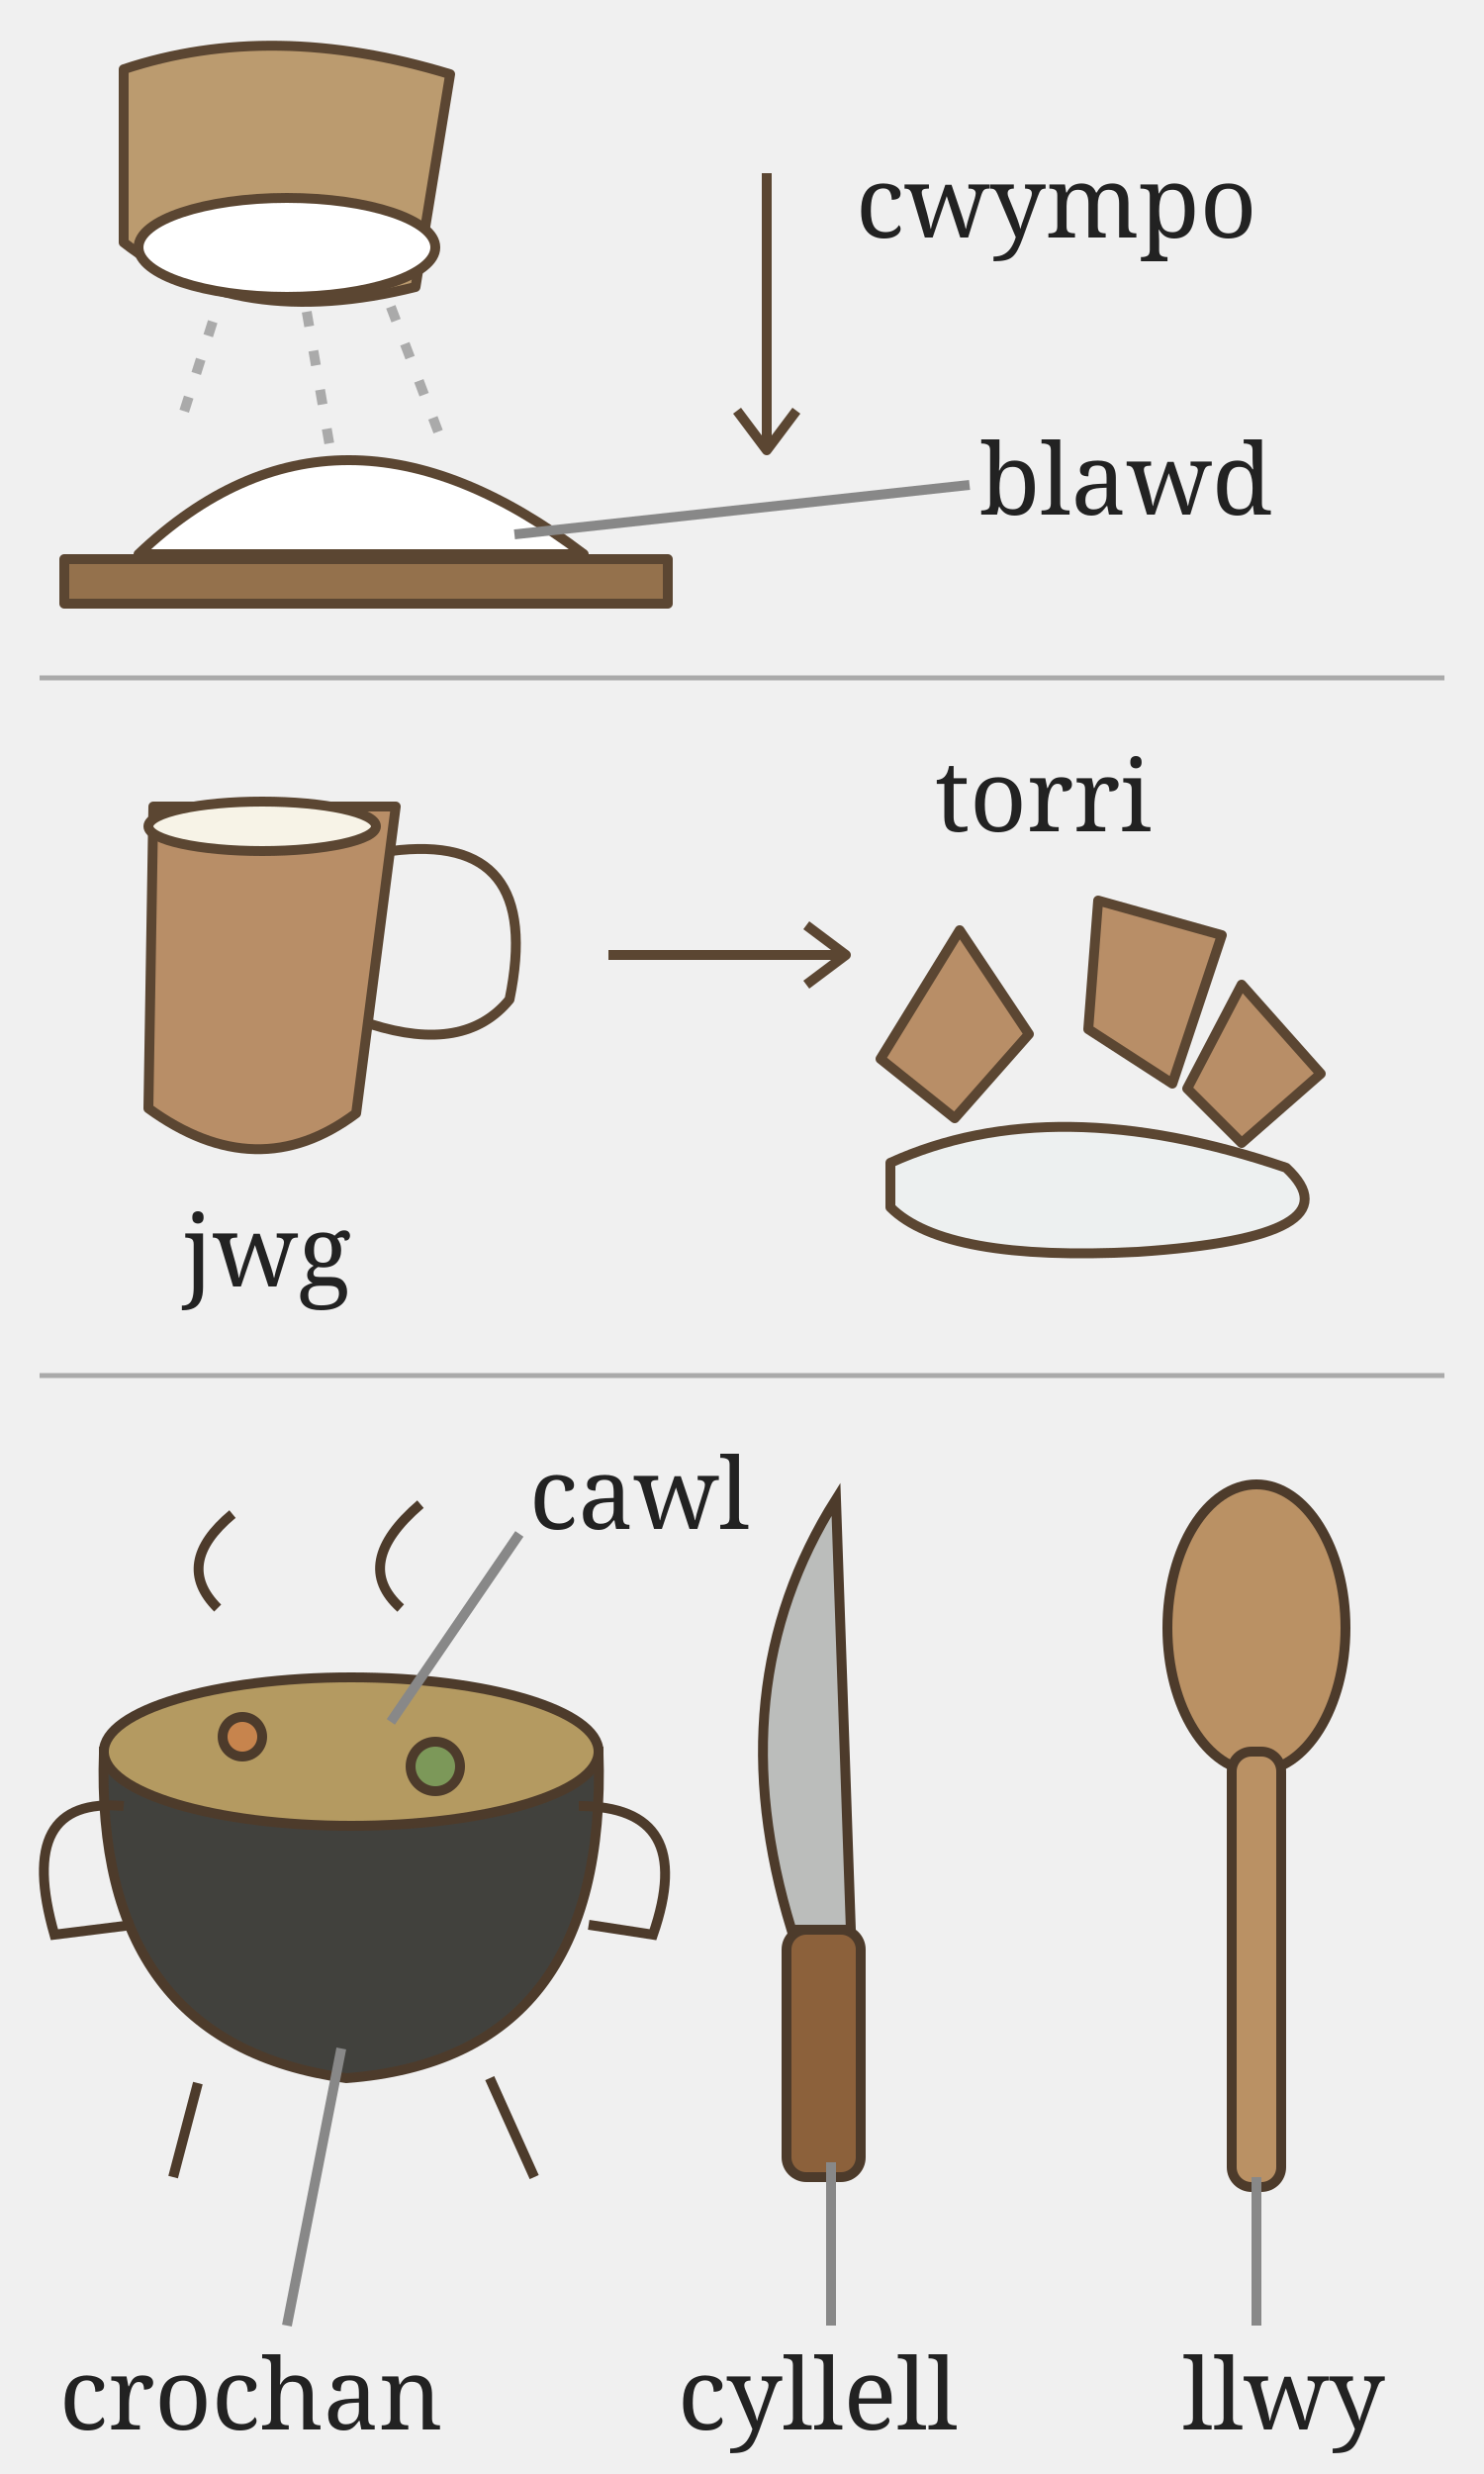
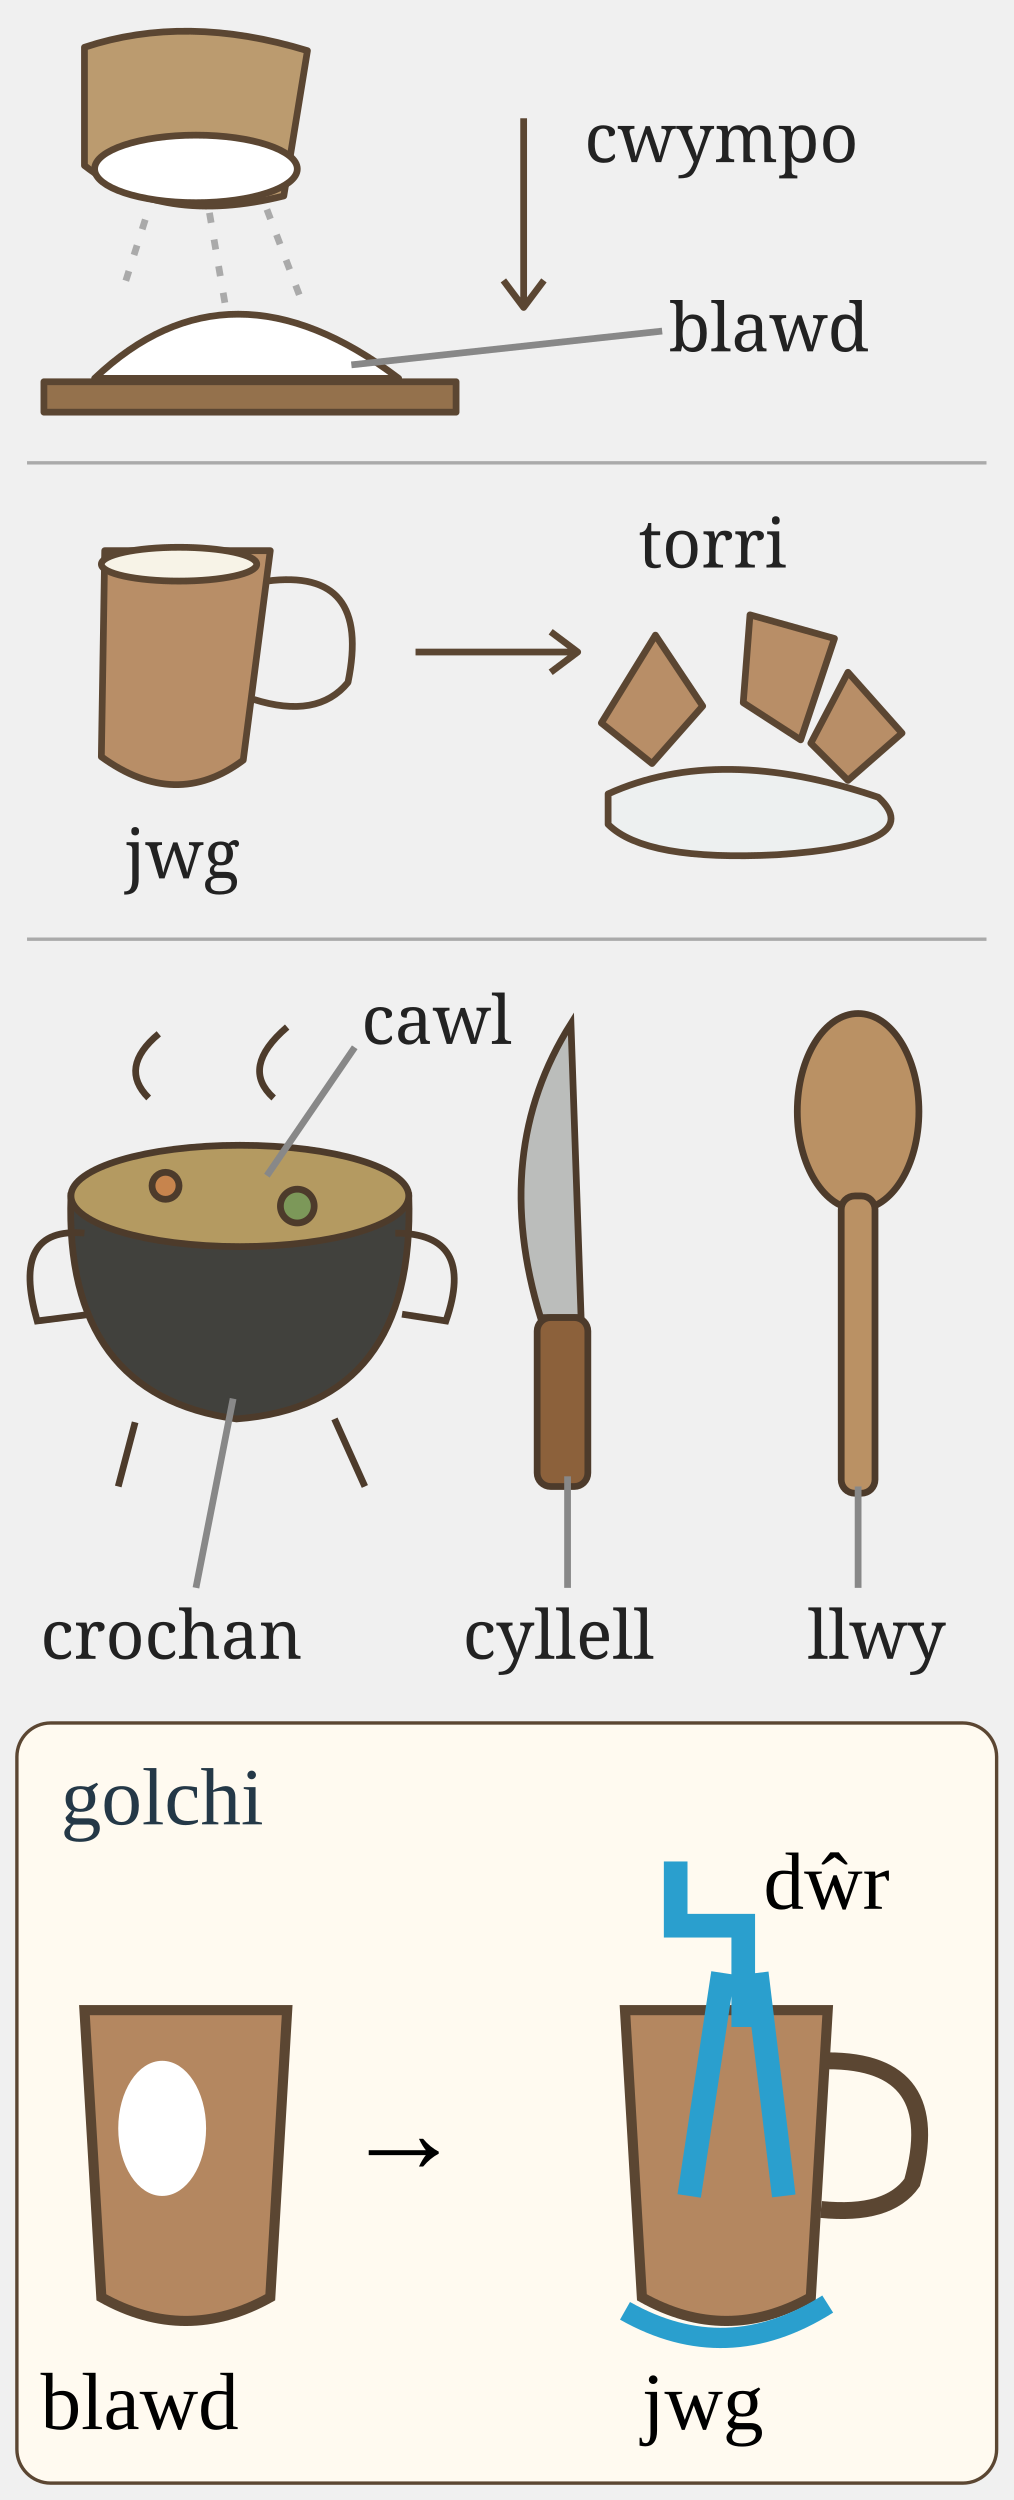
- <svg xmlns="http://www.w3.org/2000/svg" viewBox="0 0 300 500" role="img" aria-labelledby="t d">
+ <svg xmlns="http://www.w3.org/2000/svg" viewBox="0 0 300 740" role="img" aria-labelledby="t d">
  <g stroke="#5b4632" stroke-width="2" stroke-linejoin="round">
    <path d="M25 14 Q55 4 91 15 L84 58 Q48 67 25 49 Z" fill="#bb9b6f" />
    <ellipse cx="58" cy="50" rx="30" ry="10" fill="#fff" />
    <path d="M43 65 L36 87 M62 63 L68 98 M79 62 L90 91" stroke="#aaa" stroke-dasharray="3 5" />
    <path d="M13 113 H135 V122 H13 Z" fill="#94714c" />
    <path d="M28 112 Q68 74 118 112 Z" fill="#fff" />
    <path d="M155 35 V91 M149 83 L155 91 L161 83" fill="none" />
    <path d="M196 98 L104 108" stroke="#888" fill="none" />
  </g>
  <g font-family="Georgia,serif" font-size="20" fill="#222">
    <text x="173" y="48">cwympo</text>
    <text x="198" y="104">blawd</text>
  </g>
  <path d="M8 137 H292" stroke="#aaa" />
  <g stroke="#5b4632" stroke-width="2" stroke-linejoin="round">
    <path d="M31 163 H80 L72 225 Q52 240 30 224 Z" fill="#b88e67" />
    <path d="M79 172 Q110 168 103 202 Q94 213 75 207" fill="none" />
    <ellipse cx="53" cy="167" rx="23" ry="5" fill="#f7f3e7" />
    <path d="M123 193 H171 M163 187 L171 193 L163 199" fill="none" />
    <path d="M194 188 L208 209 L193 226 L178 214 Z M222 182 L247 189 L237 219 L220 208 Z M251 199 L267 217 L251 231 L240 220 Z" fill="#b88e67" />
    <path d="M180 235 Q213 220 260 236 Q275 250 230 253 Q191 255 180 244 Z" fill="#edf0f0" />
  </g>
  <g font-family="Georgia,serif" font-size="20" fill="#222">
    <text x="37" y="260">jwg</text>
    <text x="189" y="168">torri</text>
  </g>
  <path d="M8 278 H292" stroke="#aaa" />
  <g stroke="#4d3b2b" stroke-width="2">
    <path d="M21 354 Q19 413 70 420 Q123 416 121 354 Z" fill="#41413d" />
    <ellipse cx="71" cy="354" rx="50" ry="15" fill="#b49a61" />
    <path d="M25 365 Q3 363 11 391 L27 389 M117 365 Q141 365 132 391 L119 389" fill="none" />
    <path d="M40 421 L35 440 M99 420 L108 440" />
    <circle cx="49" cy="351" r="4" fill="#c7844d" />
    <circle cx="88" cy="357" r="5" fill="#7c9859" />
    <path d="M44 325 Q35 316 47 306 M81 325 Q71 316 85 304" fill="none" />
    <path d="M169 303 Q145 341 160 390 L172 390 Z" fill="#bbbdbb" />
    <rect x="159" y="390" width="15" height="50" rx="4" fill="#8c613b" />
    <ellipse cx="254" cy="329" rx="18" ry="29" fill="#ba9164" />
    <rect x="249" y="354" width="10" height="88" rx="4" fill="#ba9164" />
    <path d="M79 348 L105 310 M69 414 L58 470 M168 437 V470 M254 440 V470" fill="none" stroke="#888" />
  </g>
  <g font-family="Georgia,serif" font-size="20" fill="#222">
    <text x="107" y="309">cawl</text>
    <text x="12" y="491">crochan</text>
    <text x="137" y="491">cyllell</text>
    <text x="239" y="491">llwy</text>
  </g>
+   <rect x="5" y="510" width="290" height="225" rx="10" fill="#fffaf0" stroke="#5b4632" />
+   <text x="18" y="540" font-size="24" fill="#243847">golchi</text>
+   <path d="M25 595H85L80 680Q55 694 30 680Z" fill="#b48760" stroke="#5b4632" stroke-width="3" />
+   <ellipse cx="48" cy="630" rx="13" ry="20" fill="white" />
+   <text x="12" y="719" font-size="24">blawd</text>
+   <text x="102" y="643" font-size="35">→</text>
+   <path d="M185 595H245L240 680Q215 694 190 680Z" fill="#b48760" stroke="#5b4632" stroke-width="3" />
+   <path d="M245 610Q280 610 270 646Q263 656 243 654" fill="none" stroke="#5b4632" stroke-width="5" />
+   <path d="M200 551V570H220V600 M214 584L204 650 M224 584L232 650" fill="none" stroke="#2a9fce" stroke-width="7" />
+   <text x="226" y="565" font-size="24">dŵr</text>
+   <path d="M185 684Q215 701 245 682" fill="none" stroke="#2a9fce" stroke-width="6" />
+   <text x="190" y="719" font-size="24">jwg</text>
</svg>
